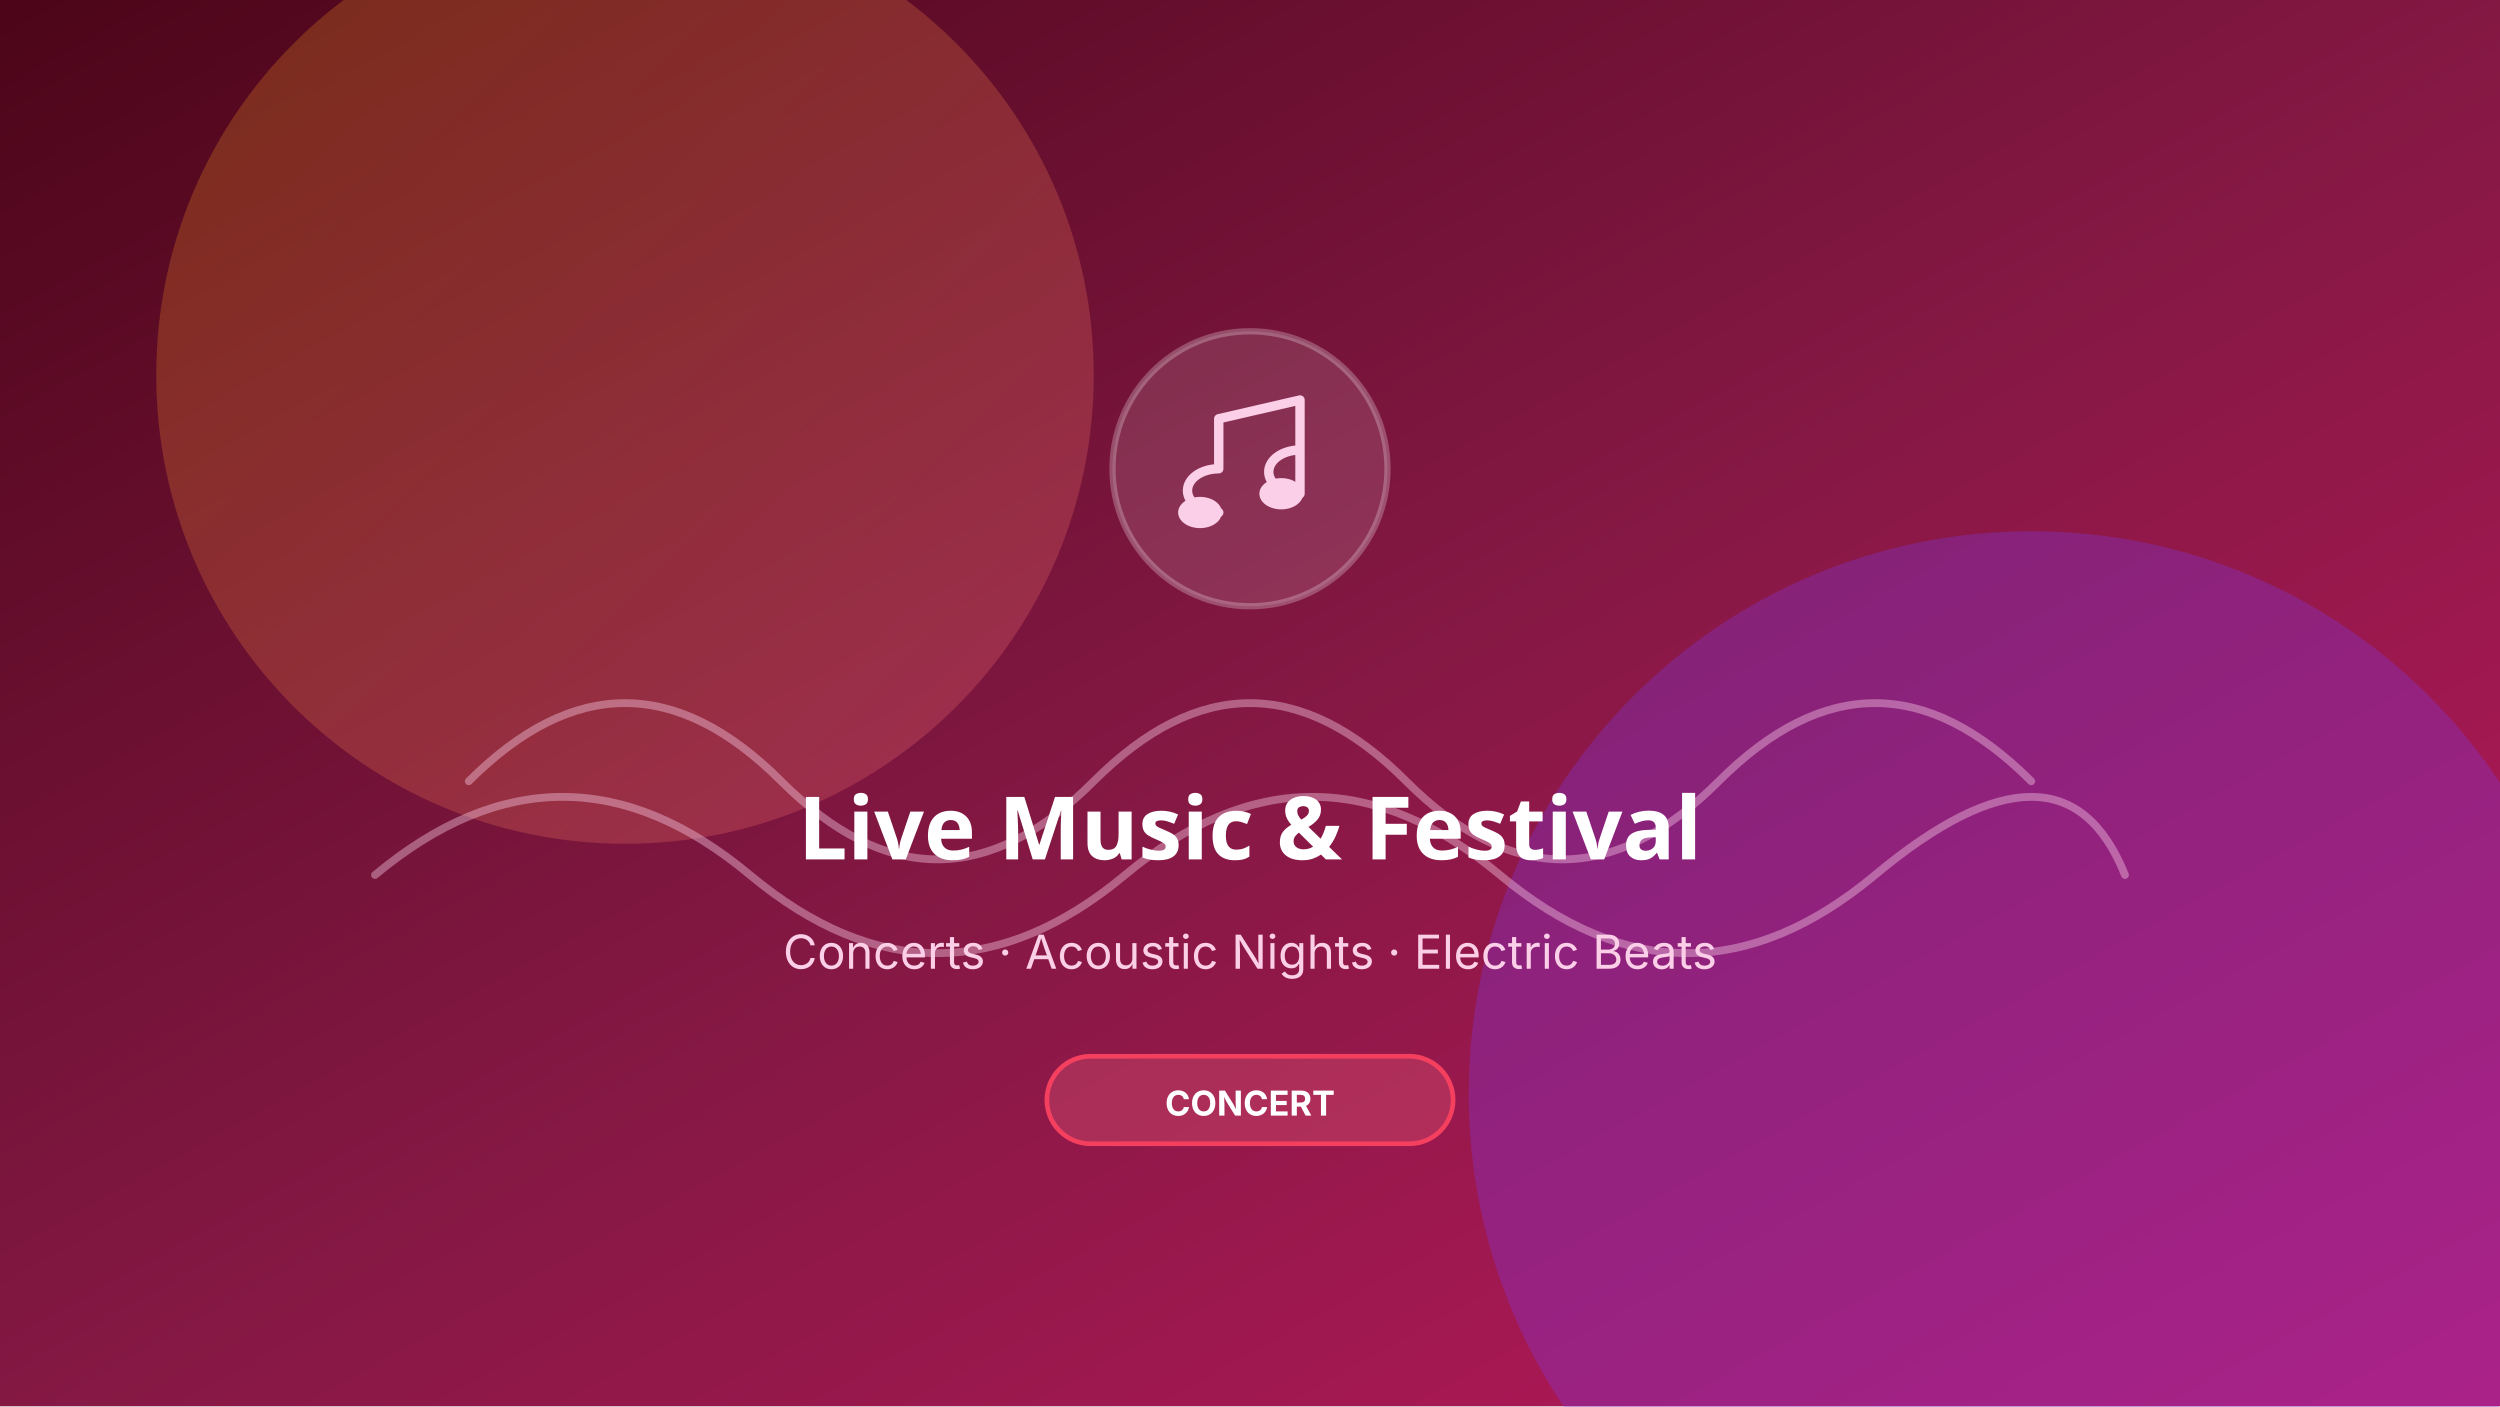
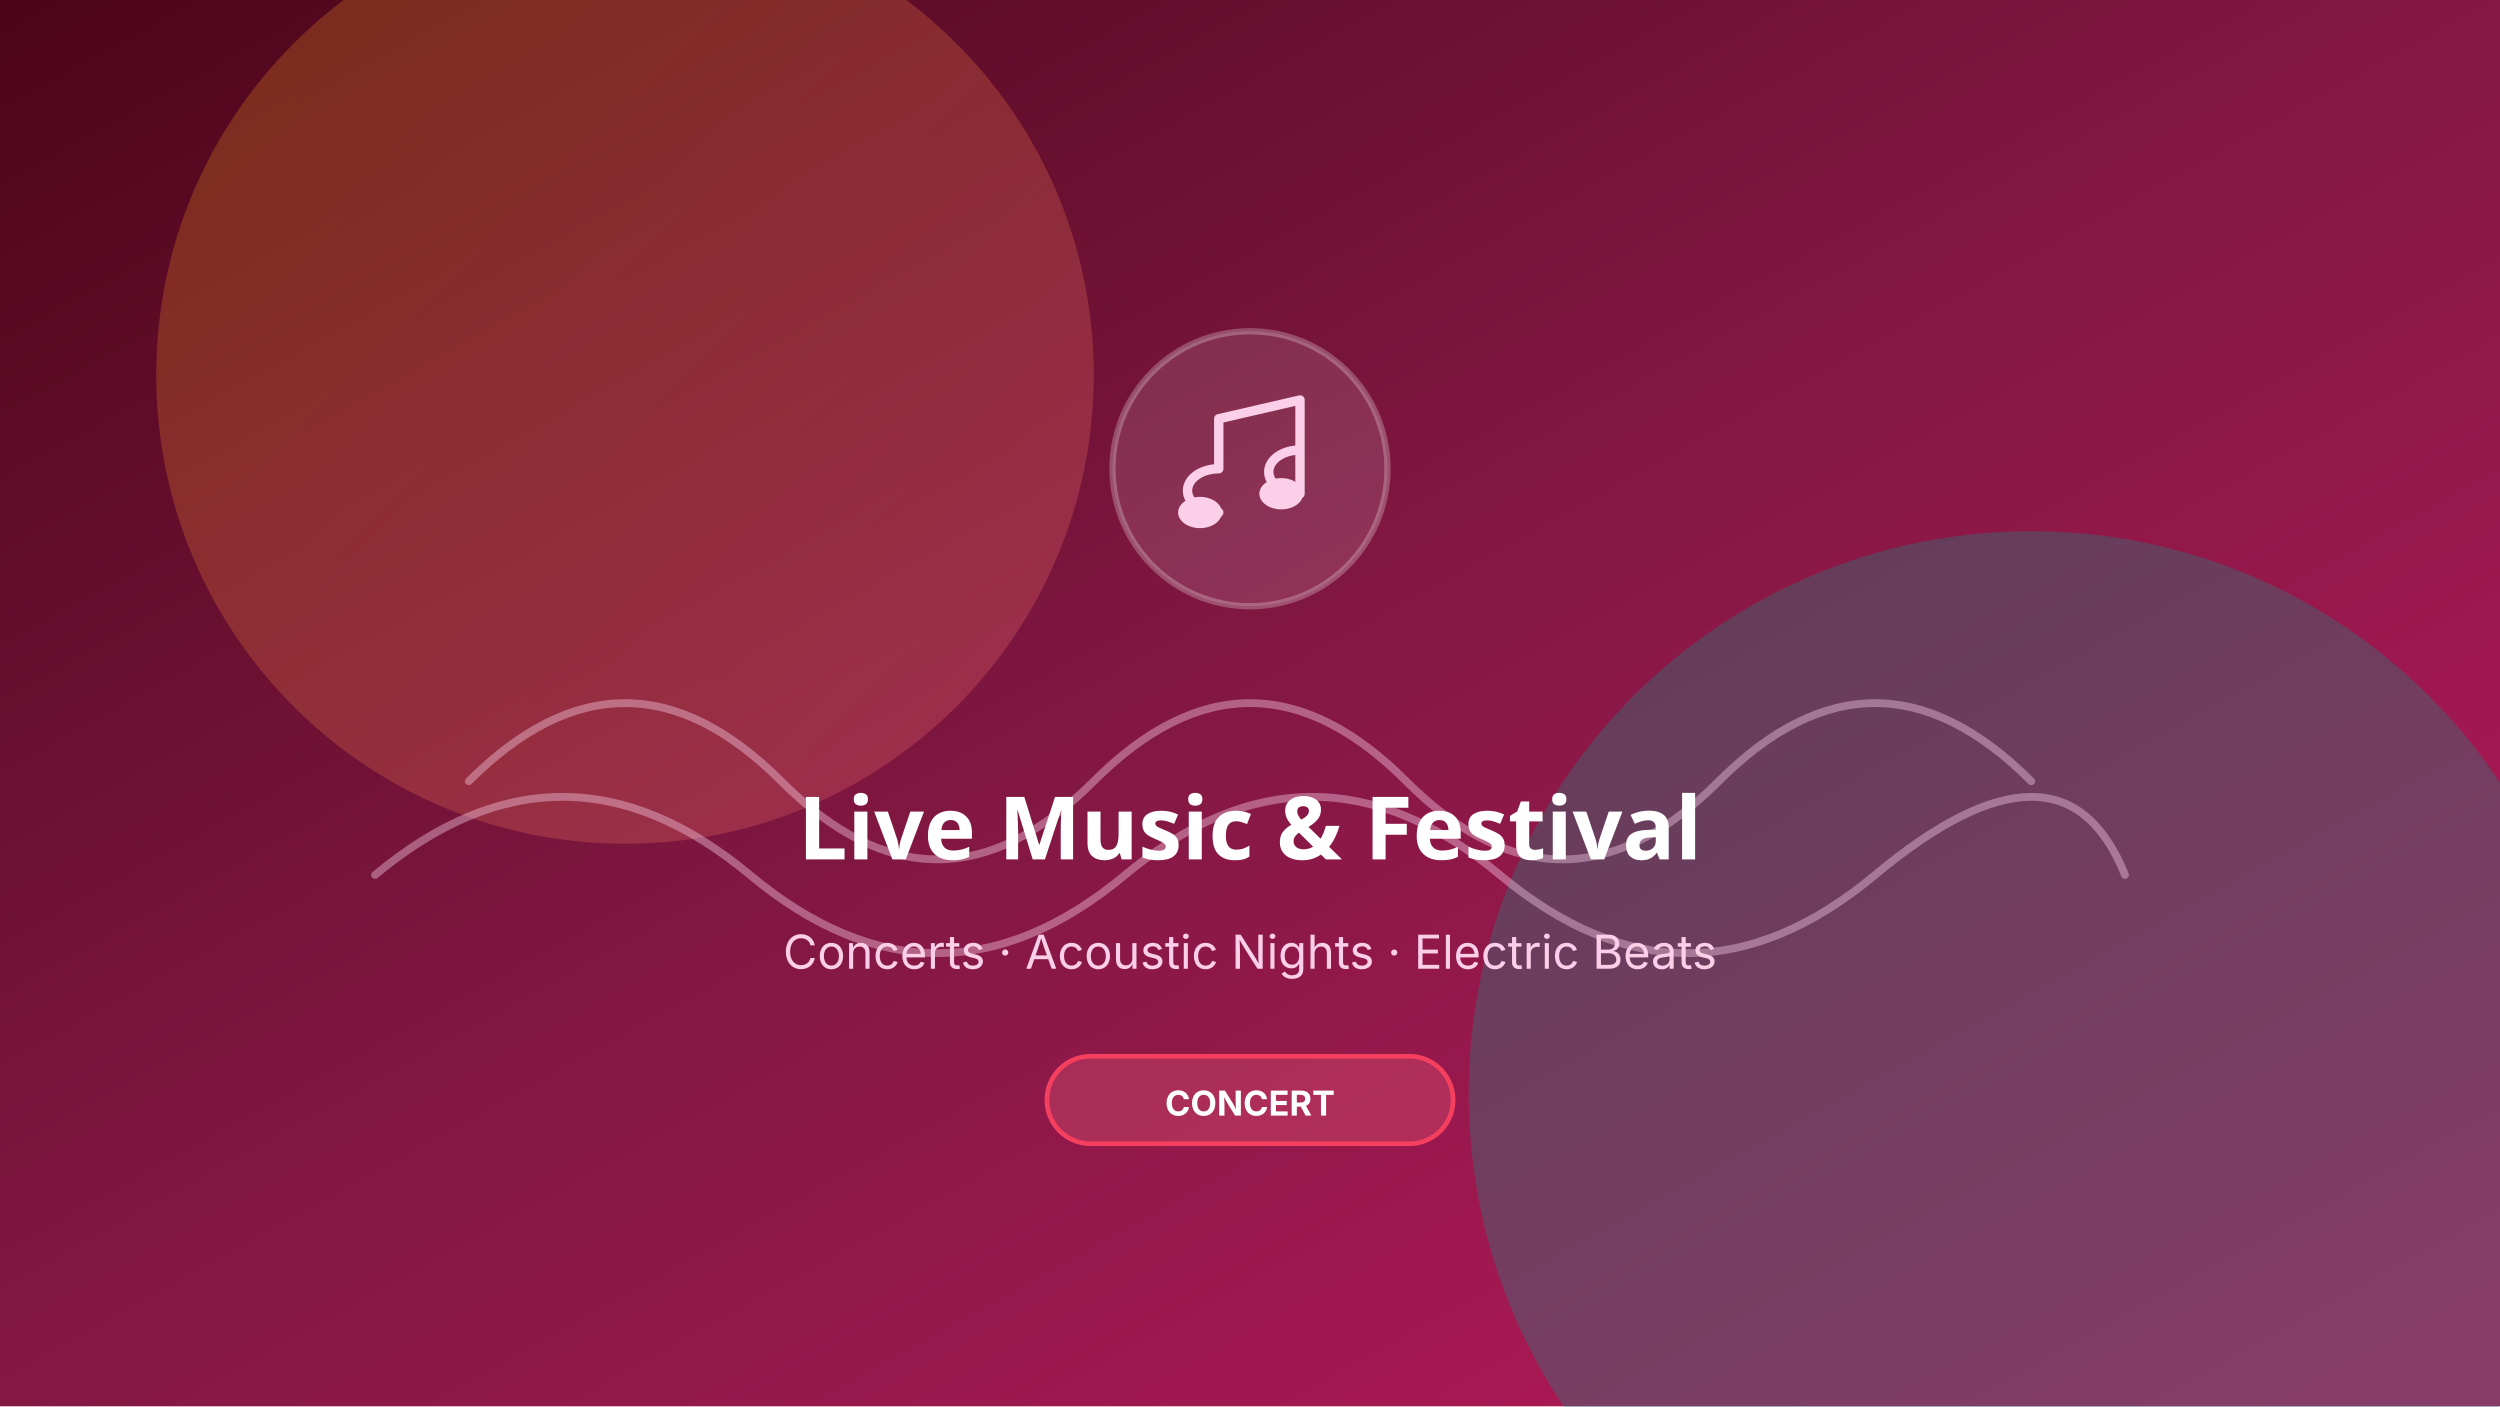
<svg xmlns="http://www.w3.org/2000/svg" viewBox="0 0 800 450" width="100%" height="100%">
  <defs>
    <linearGradient id="musicGrad" x1="0%" y1="0%" x2="100%" y2="100%">
      <stop offset="0%" stop-color="#4c0519" />
      <stop offset="50%" stop-color="#831843" />
      <stop offset="100%" stop-color="#be185d" />
    </linearGradient>
    <linearGradient id="amberPink" x1="0%" y1="0%" x2="100%" y2="100%">
      <stop offset="0%" stop-color="#f59e0b" />
      <stop offset="100%" stop-color="#fb7185" />
    </linearGradient>
  </defs>
  <rect width="800" height="450" fill="url(#musicGrad)" />
  <circle cx="200" cy="120" r="150" fill="url(#amberPink)" fill-opacity="0.25" />
-   <circle cx="650" cy="350" r="180" fill="#7c3aed" fill-opacity="0.3" />
+   <circle cx="650" cy="350" r="180" fill="#0d9488" fill-opacity="0.3" />
  <g stroke="#fbcfe8" stroke-width="2.5" stroke-linecap="round" fill="none" opacity="0.4">
    <path d="M 150 250 Q 200 200 250 250 T 350 250 T 450 250 T 550 250 T 650 250" />
    <path d="M 120 280 Q 180 230 240 280 T 360 280 T 480 280 T 600 280 T 680 280" />
  </g>
  <g transform="translate(400, 150)">
    <circle cx="0" cy="0" r="44" fill="rgba(255,255,255,0.12)" stroke="rgba(255,255,255,0.25)" stroke-width="2" />
    <path d="M -10 14 A 10 7 0 1 1 -10 0 L -10 -16 L 16 -22 L 16 8 A 10 7 0 1 1 16 -6" fill="none" stroke="#fbcfe8" stroke-width="3" stroke-linecap="round" stroke-linejoin="round" />
    <ellipse cx="-16" cy="14" rx="7" ry="5" fill="#fbcfe8" />
    <ellipse cx="10" cy="8" rx="7" ry="5" fill="#fbcfe8" />
  </g>
  <text x="400" y="275" font-family="'Outfit', sans-serif" font-size="28" font-weight="800" fill="#ffffff" text-anchor="middle">Live Music &amp; Festival</text>
  <text x="400" y="310" font-family="'Inter', sans-serif" font-size="15" fill="#fbcfe8" text-anchor="middle">Concerts · Acoustic Nights · Electric Beats</text>
  <rect x="335" y="338" width="130" height="28" rx="14" fill="#fb7185" fill-opacity="0.25" stroke="#f43f5e" stroke-width="1.5" />
  <text x="400" y="357" font-family="'Inter', sans-serif" font-size="11" font-weight="700" fill="#ffffff" text-anchor="middle">CONCERT</text>
</svg>
